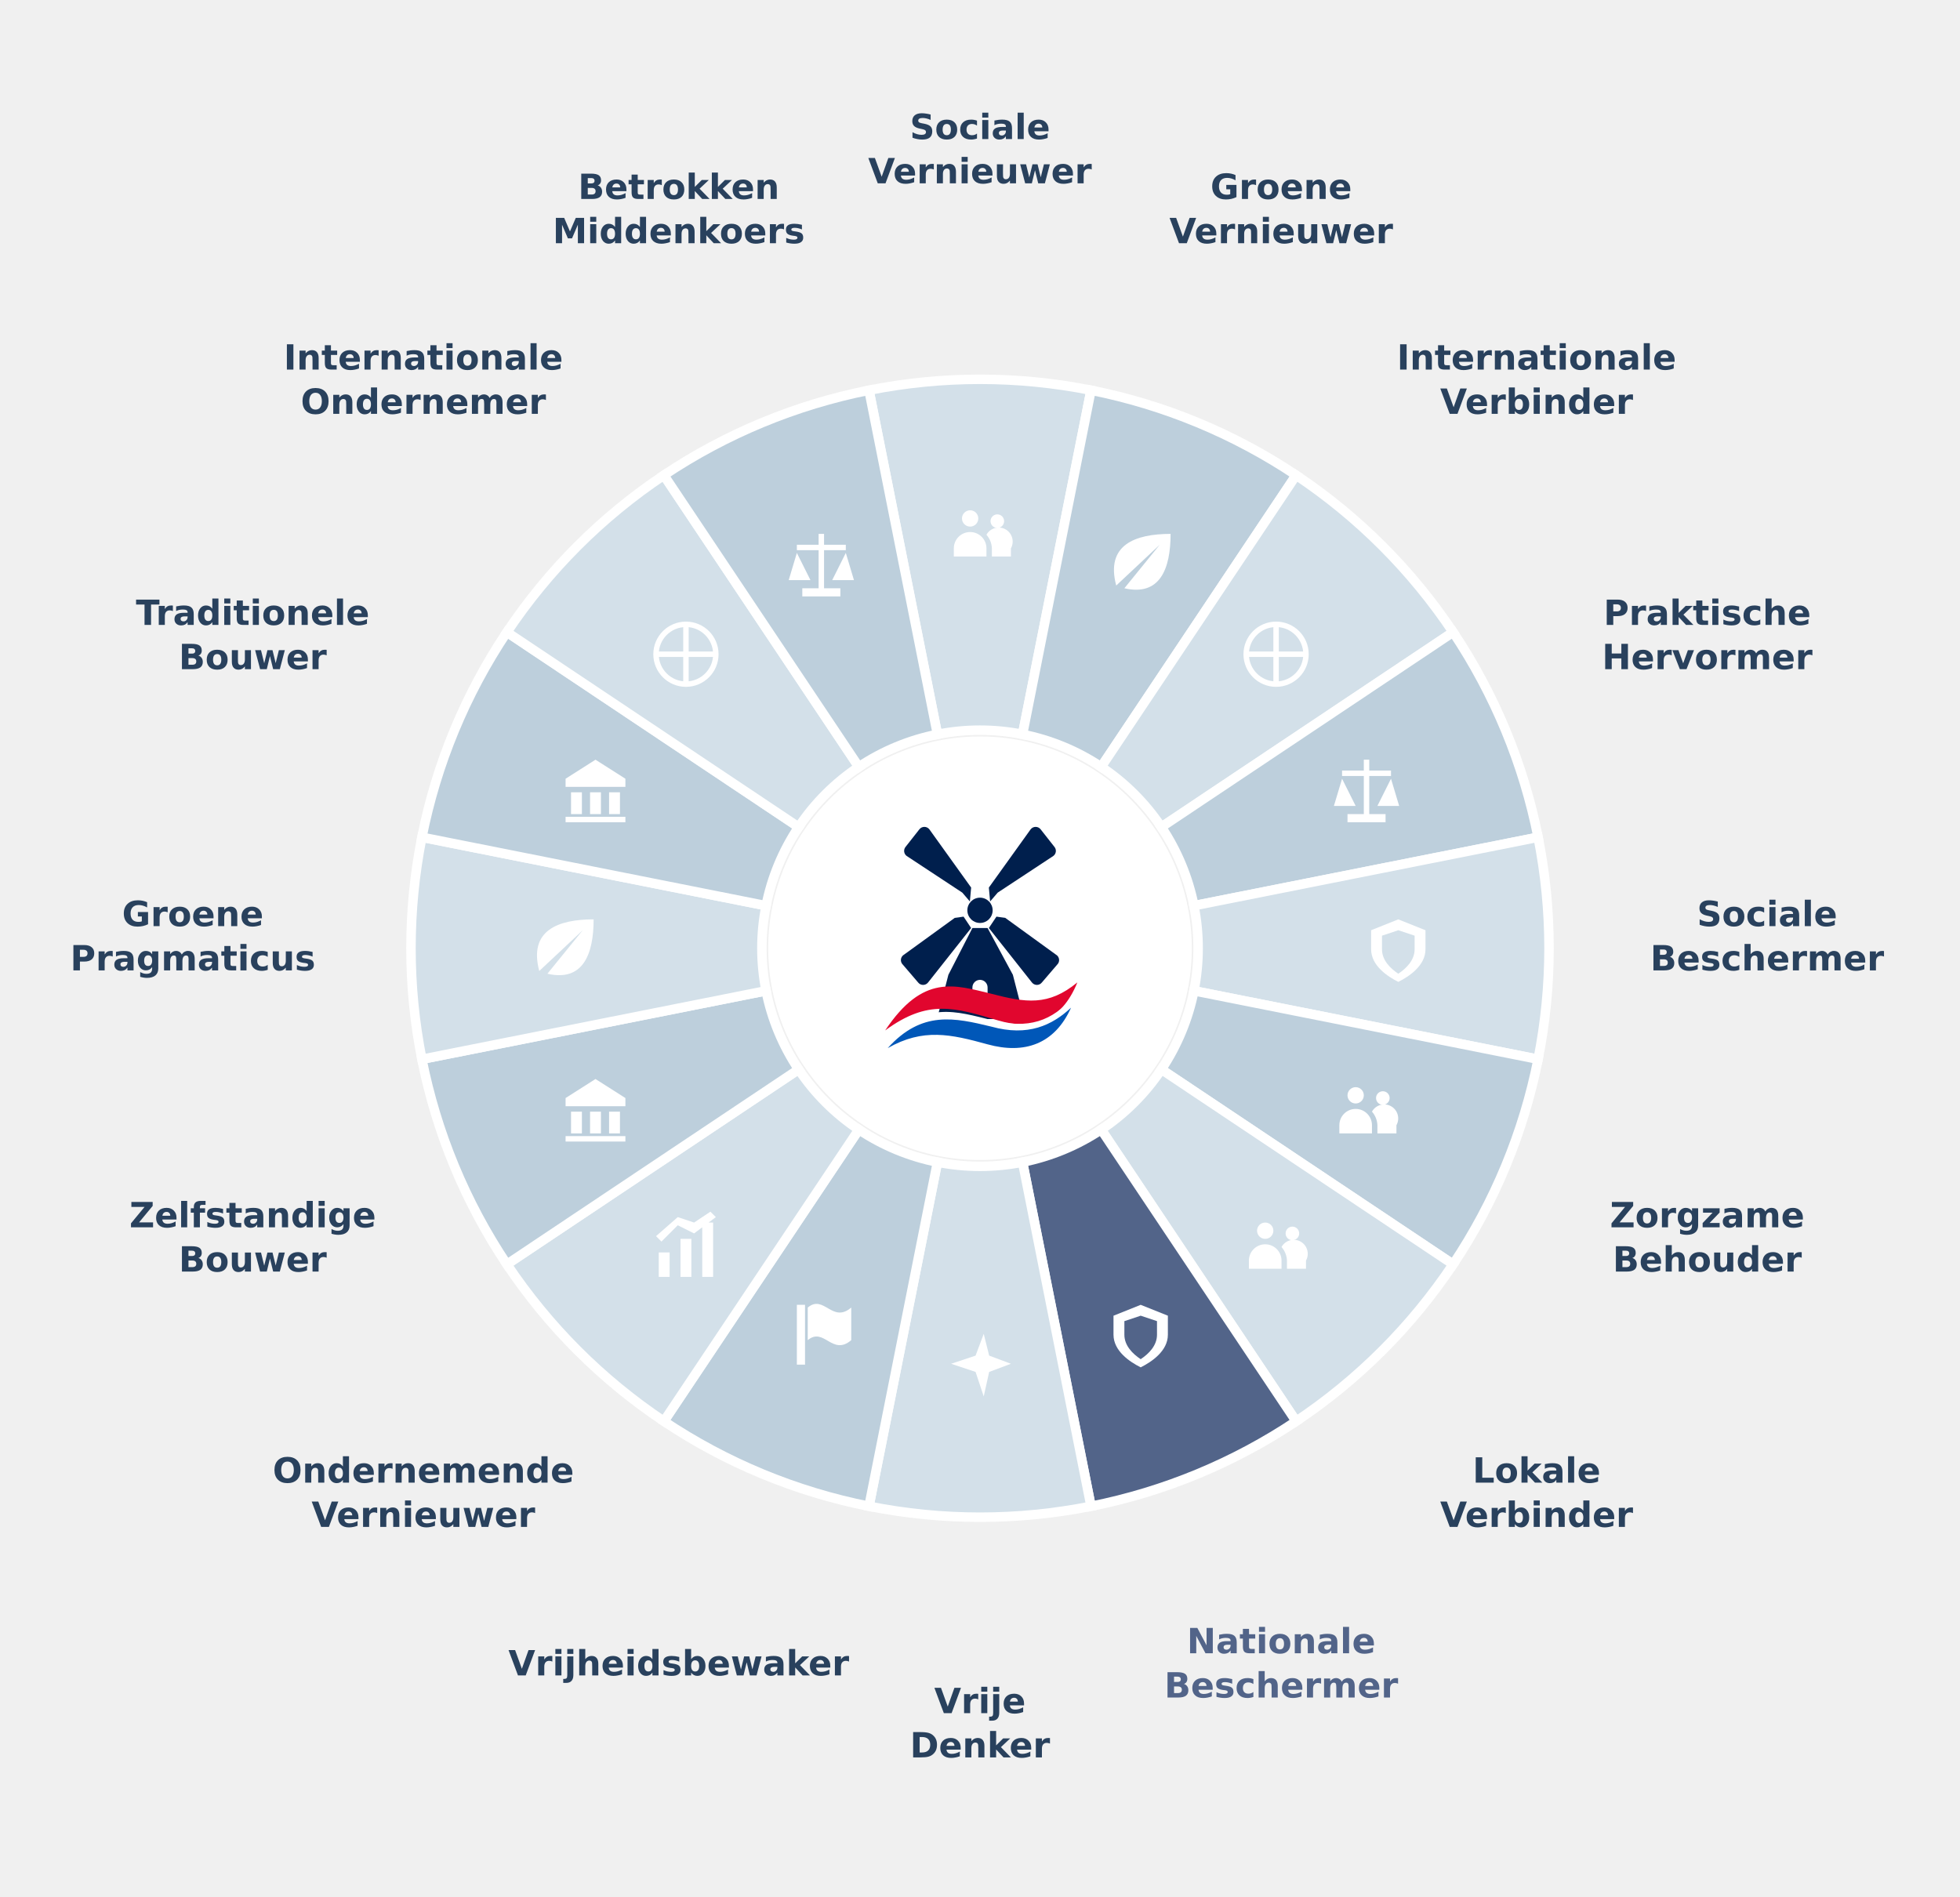
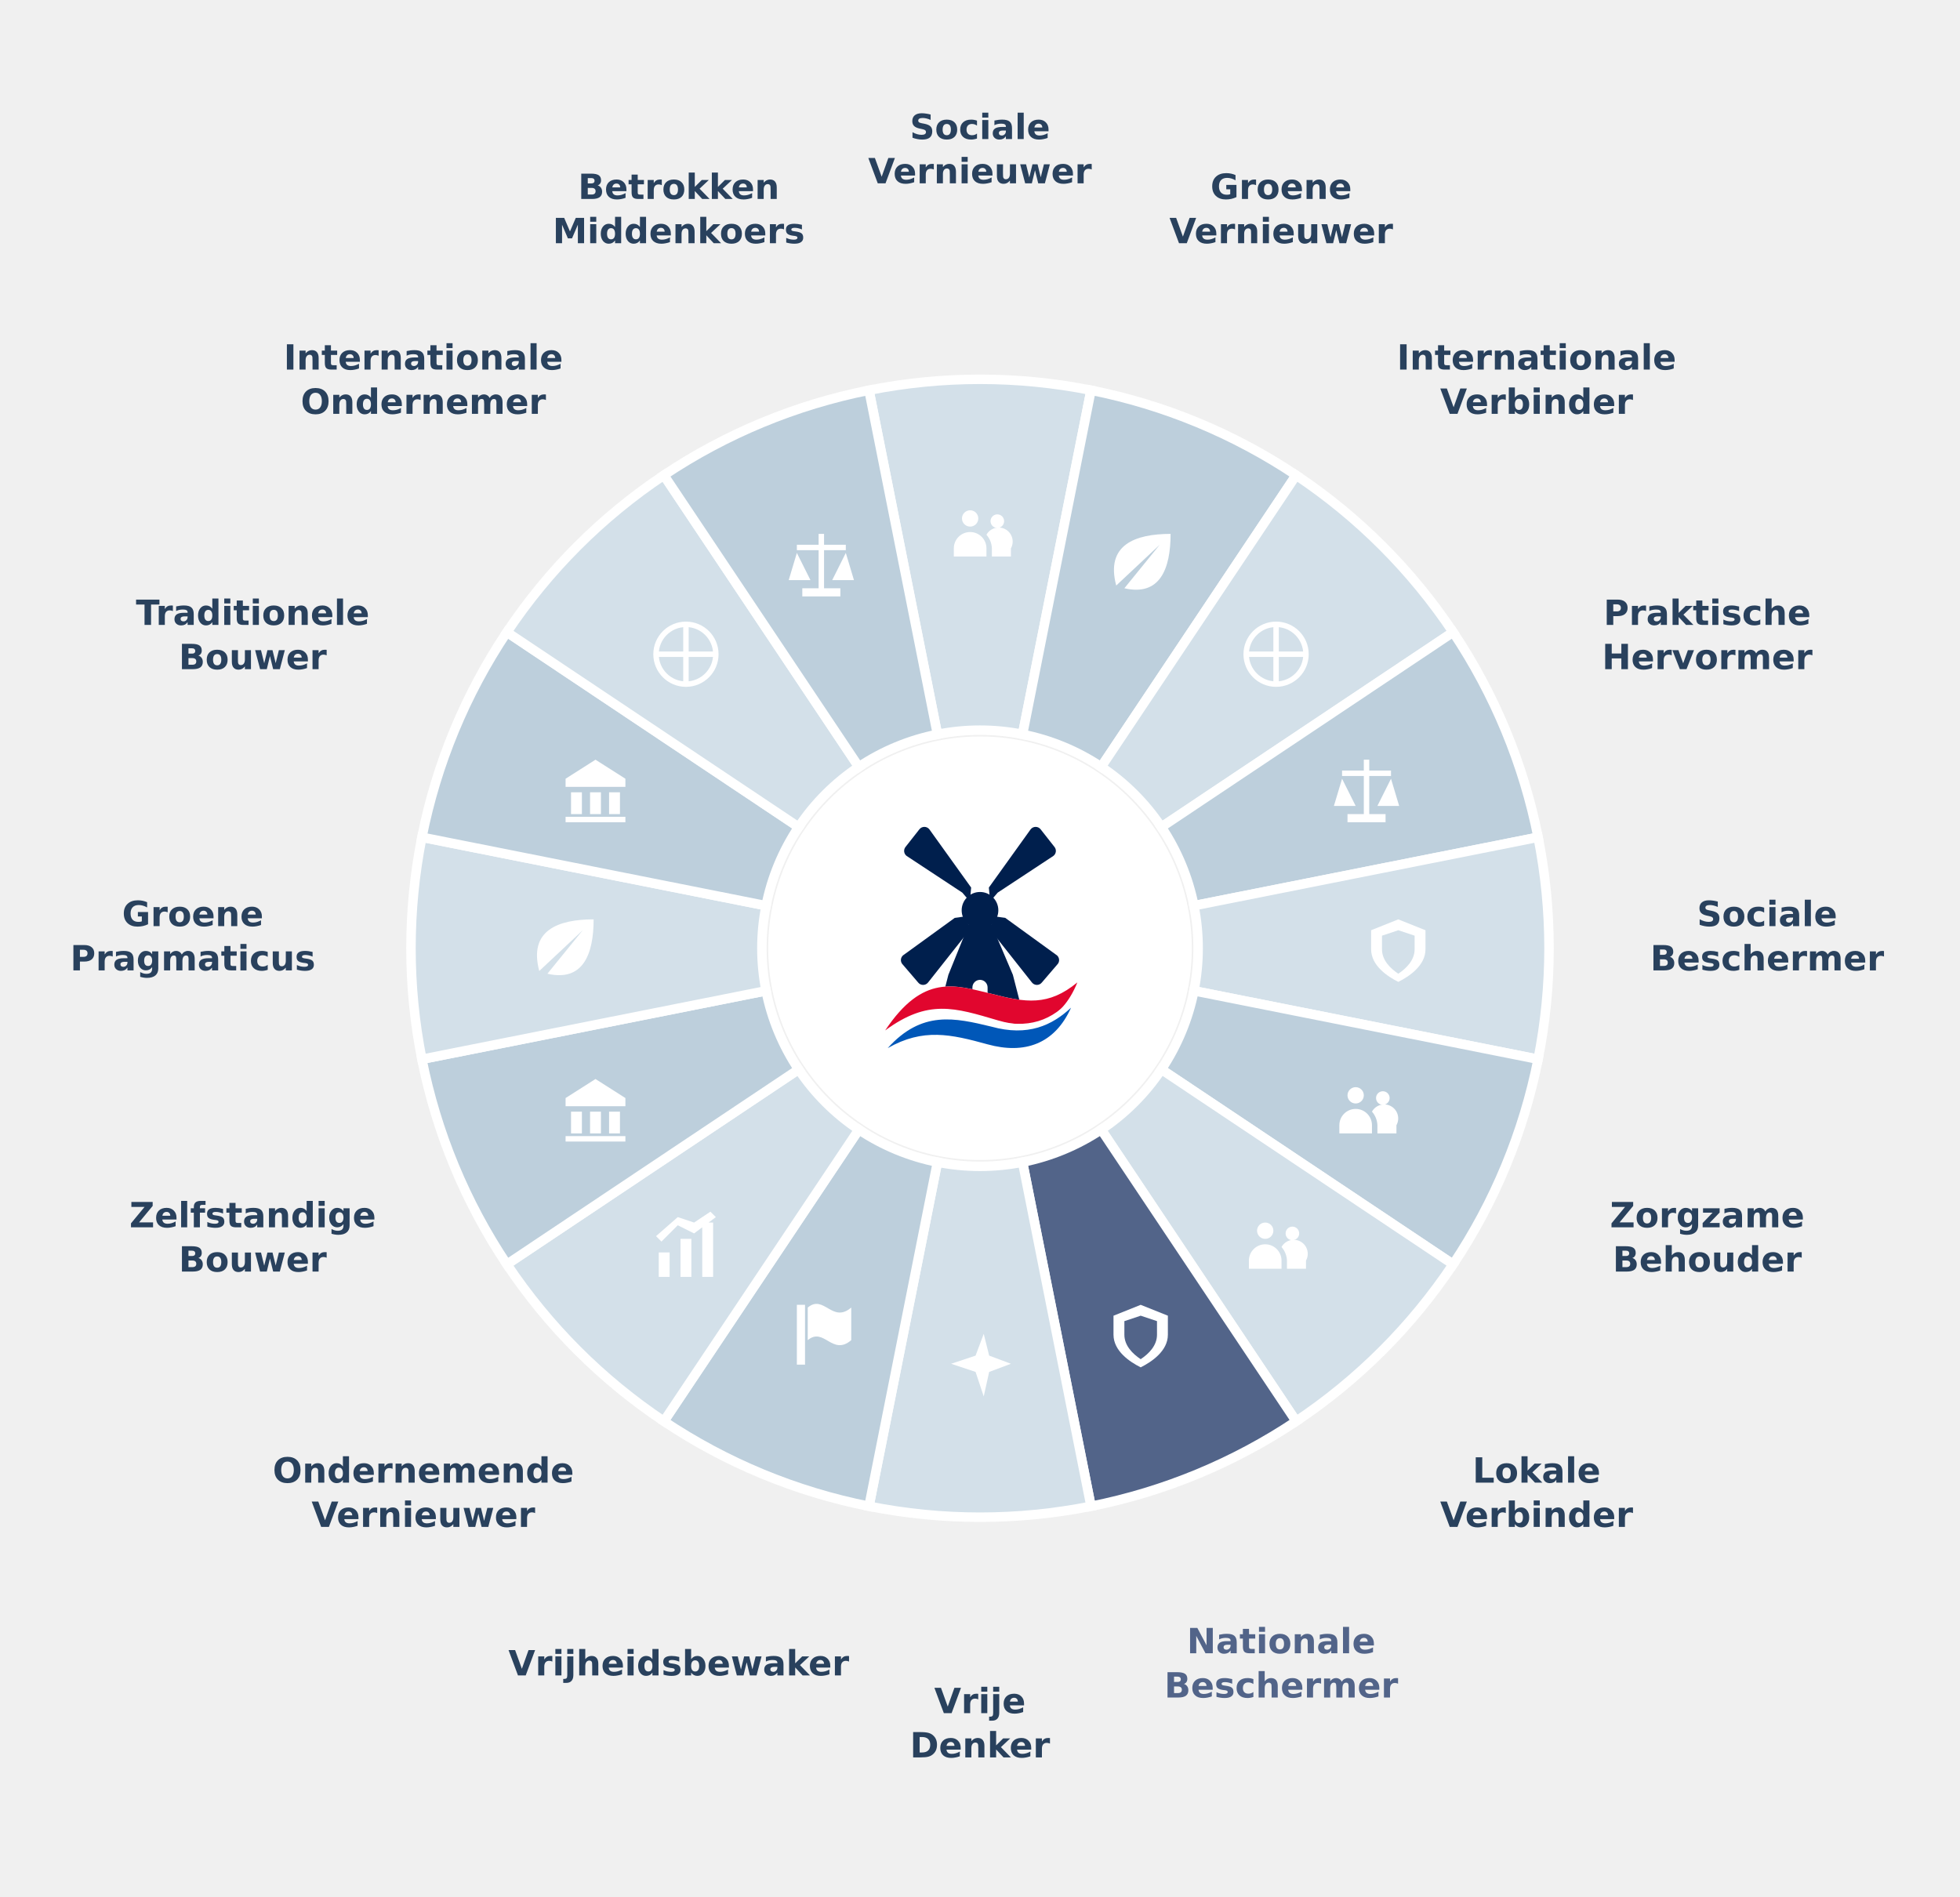
<svg xmlns="http://www.w3.org/2000/svg" viewBox="0 0 620 600">
  <path d="M296.54,232.33L274.88,123.46A180,180 0 0 1 345.12,123.46L323.46,232.33A69,69 0 0 0 296.54,232.33Z" fill="#d3e0e9" stroke="white" stroke-width="3" />
  <g transform="translate(300.00,158.00) scale(.86)" fill="white">
    <circle cx="8" cy="7" r="3" />
    <circle cx="18" cy="8" r="2.5" />
    <path d="M2 21v-3a6 6 0 0 1 12 0v3zm14 0v-3a8 8 0 0 0-2-5 5 5 0 0 1 9 5v3z" />
  </g>
  <text x="310.00" y="44.00" text-anchor="middle" font-family="DejaVu Sans,sans-serif" font-size="11" font-weight="bold" fill="#29415d">Sociale</text>
  <text x="310.00" y="58.00" text-anchor="middle" font-family="DejaVu Sans,sans-serif" font-size="11" font-weight="bold" fill="#29415d">Vernieuwer</text>
  <path d="M323.46,232.33L345.12,123.46A180,180 0 0 1 410.00,150.34L348.33,242.63A69,69 0 0 0 323.46,232.33Z" fill="#bdcfdc" stroke="white" stroke-width="3" />
  <g transform="translate(350.51,168.05) scale(.86)" fill="white">
    <path d="M3 20C-1 5 10 1 23 1c0 13-4 23-17 20L19 5z" />
  </g>
  <text x="405.29" y="62.95" text-anchor="middle" font-family="DejaVu Sans,sans-serif" font-size="11" font-weight="bold" fill="#29415d">Groene</text>
  <text x="405.29" y="76.95" text-anchor="middle" font-family="DejaVu Sans,sans-serif" font-size="11" font-weight="bold" fill="#29415d">Vernieuwer</text>
  <path d="M348.33,242.63L410.00,150.34A180,180 0 0 1 459.66,200.00L367.37,261.67A69,69 0 0 0 348.33,242.63Z" fill="#d3e0e9" stroke="white" stroke-width="3" />
  <g transform="translate(393.34,196.66) scale(.86)" fill="white">
    <path d="M12 0a12 12 0 1 1 0 24 12 12 0 1 1 0-24zM12 2a10 10 0 1 0 0 20 10 10 0 1 0 0-20z" fill-rule="evenodd" />
    <path d="M1 11h22v2H1zM11 1h2v22h-2z" />
  </g>
  <text x="486.07" y="116.93" text-anchor="middle" font-family="DejaVu Sans,sans-serif" font-size="11" font-weight="bold" fill="#29415d">Internationale</text>
  <text x="486.07" y="130.93" text-anchor="middle" font-family="DejaVu Sans,sans-serif" font-size="11" font-weight="bold" fill="#29415d">Verbinder</text>
  <path d="M367.37,261.67L459.66,200.00A180,180 0 0 1 486.54,264.88L377.67,286.54A69,69 0 0 0 367.37,261.67Z" fill="#bdcfdc" stroke="white" stroke-width="3" />
  <g transform="translate(421.95,239.49) scale(.86)" fill="white">
    <path d="M11 1h2v4h8v2h-8v14h6v3H5v-3h6V7H3V5h8zM3 8l5 10H0zm18 0 3 10H16z" />
  </g>
  <text x="540.05" y="197.71" text-anchor="middle" font-family="DejaVu Sans,sans-serif" font-size="11" font-weight="bold" fill="#29415d">Praktische</text>
  <text x="540.05" y="211.71" text-anchor="middle" font-family="DejaVu Sans,sans-serif" font-size="11" font-weight="bold" fill="#29415d">Hervormer</text>
  <path d="M377.67,286.54L486.54,264.88A180,180 0 0 1 486.54,335.12L377.67,313.46A69,69 0 0 0 377.67,286.54Z" fill="#d3e0e9" stroke="white" stroke-width="3" />
  <g transform="translate(432.00,290.00) scale(.86)" fill="white">
    <path d="m12 1 10 4v7c0 6-6 10-10 12C8 22 2 18 2 12V5zm0 4L6 7v5c0 4 3 7 6 9 3-2 6-5 6-9V7z" fill-rule="evenodd" />
  </g>
  <text x="559.00" y="293.00" text-anchor="middle" font-family="DejaVu Sans,sans-serif" font-size="11" font-weight="bold" fill="#29415d">Sociale</text>
  <text x="559.00" y="307.00" text-anchor="middle" font-family="DejaVu Sans,sans-serif" font-size="11" font-weight="bold" fill="#29415d">Beschermer</text>
  <path d="M377.67,313.46L486.54,335.12A180,180 0 0 1 459.66,400.00L367.37,338.33A69,69 0 0 0 377.67,313.46Z" fill="#bdcfdc" stroke="white" stroke-width="3" />
  <g transform="translate(421.95,340.51) scale(.86)" fill="white">
    <circle cx="8" cy="7" r="3" />
    <circle cx="18" cy="8" r="2.5" />
    <path d="M2 21v-3a6 6 0 0 1 12 0v3zm14 0v-3a8 8 0 0 0-2-5 5 5 0 0 1 9 5v3z" />
  </g>
  <text x="540.05" y="388.29" text-anchor="middle" font-family="DejaVu Sans,sans-serif" font-size="11" font-weight="bold" fill="#29415d">Zorgzame</text>
  <text x="540.05" y="402.29" text-anchor="middle" font-family="DejaVu Sans,sans-serif" font-size="11" font-weight="bold" fill="#29415d">Behouder</text>
  <path d="M367.37,338.33L459.66,400.00A180,180 0 0 1 410.00,449.66L348.33,357.37A69,69 0 0 0 367.37,338.33Z" fill="#d3e0e9" stroke="white" stroke-width="3" />
  <g transform="translate(393.34,383.34) scale(.86)" fill="white">
    <circle cx="8" cy="7" r="3" />
    <circle cx="18" cy="8" r="2.5" />
    <path d="M2 21v-3a6 6 0 0 1 12 0v3zm14 0v-3a8 8 0 0 0-2-5 5 5 0 0 1 9 5v3z" />
  </g>
  <text x="486.07" y="469.07" text-anchor="middle" font-family="DejaVu Sans,sans-serif" font-size="11" font-weight="bold" fill="#29415d">Lokale</text>
  <text x="486.07" y="483.07" text-anchor="middle" font-family="DejaVu Sans,sans-serif" font-size="11" font-weight="bold" fill="#29415d">Verbinder</text>
  <path d="M348.33,357.37L410.00,449.66A180,180 0 0 1 345.12,476.54L323.46,367.67A69,69 0 0 0 348.33,357.37Z" fill="#526489" stroke="white" stroke-width="3" />
  <g transform="translate(350.51,411.95) scale(.86)" fill="white">
    <path d="m12 1 10 4v7c0 6-6 10-10 12C8 22 2 18 2 12V5zm0 4L6 7v5c0 4 3 7 6 9 3-2 6-5 6-9V7z" fill-rule="evenodd" />
  </g>
  <text x="405.29" y="523.05" text-anchor="middle" font-family="DejaVu Sans,sans-serif" font-size="11" font-weight="bold" fill="#526489">Nationale</text>
  <text x="405.29" y="537.05" text-anchor="middle" font-family="DejaVu Sans,sans-serif" font-size="11" font-weight="bold" fill="#526489">Beschermer</text>
  <path d="M323.46,367.67L345.12,476.54A180,180 0 0 1 274.88,476.54L296.54,367.67A69,69 0 0 0 323.46,367.67Z" fill="#d3e0e9" stroke="white" stroke-width="3" />
  <g transform="translate(300.00,422.00) scale(.86)" fill="white">
    <path d="m13 0 2 8 8 3-8 3-2 9-3-9-9-3 9-3z" />
  </g>
  <text x="310.00" y="542.00" text-anchor="middle" font-family="DejaVu Sans,sans-serif" font-size="11" font-weight="bold" fill="#29415d">Vrije</text>
  <text x="310.00" y="556.00" text-anchor="middle" font-family="DejaVu Sans,sans-serif" font-size="11" font-weight="bold" fill="#29415d">Denker</text>
  <path d="M296.54,367.67L274.88,476.54A180,180 0 0 1 210.00,449.66L271.67,357.37A69,69 0 0 0 296.54,367.67Z" fill="#bdcfdc" stroke="white" stroke-width="3" />
  <g transform="translate(249.49,411.95) scale(.86)" fill="white">
    <path d="M3 1h3v22H3zm4 1c6-5 9 6 16 0v12c-7 6-10-5-16 0z" />
  </g>
  <text x="214.71" y="530.05" text-anchor="middle" font-family="DejaVu Sans,sans-serif" font-size="11" font-weight="bold" fill="#29415d">Vrijheidsbewaker</text>
  <path d="M271.67,357.37L210.00,449.66A180,180 0 0 1 160.34,400.00L252.63,338.33A69,69 0 0 0 271.67,357.37Z" fill="#d3e0e9" stroke="white" stroke-width="3" />
  <g transform="translate(206.66,383.34) scale(.86)" fill="white">
    <path d="M2 15h4v9H2zm8-5h4v14h-4zm8-6h4v20h-4zM1 9l8-7 6 2 6-4 2 2-8 6-6-3-6 6z" />
  </g>
  <text x="133.93" y="469.07" text-anchor="middle" font-family="DejaVu Sans,sans-serif" font-size="11" font-weight="bold" fill="#29415d">Ondernemende</text>
  <text x="133.93" y="483.07" text-anchor="middle" font-family="DejaVu Sans,sans-serif" font-size="11" font-weight="bold" fill="#29415d">Vernieuwer</text>
  <path d="M252.63,338.33L160.34,400.00A180,180 0 0 1 133.46,335.12L242.33,313.46A69,69 0 0 0 252.63,338.33Z" fill="#bdcfdc" stroke="white" stroke-width="3" />
  <g transform="translate(178.05,340.51) scale(.86)" fill="white">
    <path d="m1 8 11-7 11 7v3H1zm2 5h4v8H3zm7 0h4v8h-4zm7 0h4v8h-4zM1 22h22v2H1z" />
  </g>
  <text x="79.95" y="388.29" text-anchor="middle" font-family="DejaVu Sans,sans-serif" font-size="11" font-weight="bold" fill="#29415d">Zelfstandige</text>
  <text x="79.95" y="402.29" text-anchor="middle" font-family="DejaVu Sans,sans-serif" font-size="11" font-weight="bold" fill="#29415d">Bouwer</text>
  <path d="M242.33,313.46L133.46,335.12A180,180 0 0 1 133.46,264.88L242.33,286.54A69,69 0 0 0 242.33,313.46Z" fill="#d3e0e9" stroke="white" stroke-width="3" />
  <g transform="translate(168.00,290.00) scale(.86)" fill="white">
    <path d="M3 20C-1 5 10 1 23 1c0 13-4 23-17 20L19 5z" />
  </g>
  <text x="61.00" y="293.00" text-anchor="middle" font-family="DejaVu Sans,sans-serif" font-size="11" font-weight="bold" fill="#29415d">Groene</text>
  <text x="61.00" y="307.00" text-anchor="middle" font-family="DejaVu Sans,sans-serif" font-size="11" font-weight="bold" fill="#29415d">Pragmaticus</text>
  <path d="M242.33,286.54L133.46,264.88A180,180 0 0 1 160.34,200.00L252.63,261.67A69,69 0 0 0 242.33,286.54Z" fill="#bdcfdc" stroke="white" stroke-width="3" />
  <g transform="translate(178.05,239.49) scale(.86)" fill="white">
    <path d="m1 8 11-7 11 7v3H1zm2 5h4v8H3zm7 0h4v8h-4zm7 0h4v8h-4zM1 22h22v2H1z" />
  </g>
  <text x="79.95" y="197.71" text-anchor="middle" font-family="DejaVu Sans,sans-serif" font-size="11" font-weight="bold" fill="#29415d">Traditionele</text>
  <text x="79.95" y="211.71" text-anchor="middle" font-family="DejaVu Sans,sans-serif" font-size="11" font-weight="bold" fill="#29415d">Bouwer</text>
  <path d="M252.63,261.67L160.34,200.00A180,180 0 0 1 210.00,150.34L271.67,242.63A69,69 0 0 0 252.63,261.67Z" fill="#d3e0e9" stroke="white" stroke-width="3" />
  <g transform="translate(206.66,196.66) scale(.86)" fill="white">
    <path d="M12 0a12 12 0 1 1 0 24 12 12 0 1 1 0-24zM12 2a10 10 0 1 0 0 20 10 10 0 1 0 0-20z" fill-rule="evenodd" />
    <path d="M1 11h22v2H1zM11 1h2v22h-2z" />
  </g>
  <text x="133.93" y="116.93" text-anchor="middle" font-family="DejaVu Sans,sans-serif" font-size="11" font-weight="bold" fill="#29415d">Internationale</text>
  <text x="133.93" y="130.93" text-anchor="middle" font-family="DejaVu Sans,sans-serif" font-size="11" font-weight="bold" fill="#29415d">Ondernemer</text>
  <path d="M271.67,242.63L210.00,150.34A180,180 0 0 1 274.88,123.46L296.54,232.33A69,69 0 0 0 271.67,242.63Z" fill="#bdcfdc" stroke="white" stroke-width="3" />
  <g transform="translate(249.49,168.05) scale(.86)" fill="white">
    <path d="M11 1h2v4h8v2h-8v14h6v3H5v-3h6V7H3V5h8zM3 8l5 10H0zm18 0 3 10H16z" />
  </g>
  <text x="214.71" y="62.95" text-anchor="middle" font-family="DejaVu Sans,sans-serif" font-size="11" font-weight="bold" fill="#29415d">Betrokken</text>
  <text x="214.71" y="76.95" text-anchor="middle" font-family="DejaVu Sans,sans-serif" font-size="11" font-weight="bold" fill="#29415d">Middenkoers</text>
  <circle cx="310" cy="300" r="67" fill="white" />
  <g transform="translate(278,260) scale(.40)">
    <g fill="#001f4d">
      <path d="m72 63-6-7L22 27a5 5 0 0 1-1-7L32 6a5 5 0 0 1 8 0l33 46z" />
      <path d="m88 63 6-7 44-29a5 5 0 0 0 1-7L128 6a5 5 0 0 0-8 0L87 52z" />
      <path d="m67 75-7 1-40 29a5 5 0 0 0-1 8l12 14a5 5 0 0 0 8 0l34-43z" />
      <path d="m93 75 7 1 40 29a5 5 0 0 1 1 8l-12 14a5 5 0 0 1-8 0L87 84z" />
-       <path d="m74 84-19 37-9 35h69l-9-35-20-37z" />
-       <circle cx="80" cy="70" r="10" />
+       <path d="M74 74 55 121l-9 35h69l-9-35-20-47z" />
+       <circle cx="80" cy="70" r="14.5" />
    </g>
    <path d="M74 131a6 6 0 0 1 12 0v14H74z" fill="#fff" />
+     <path d="M5 165c30-45 55-36 84-29 27 7 45 10 68-9-1 4-2 7-3.5 10.5L152 147c-13 29-37 37-66 29-29-8-51-13-79 3z" fill="#fff" />
    <path d="M5 165c30-45 55-36 84-29 27 7 45 10 68-9-13 32-36 38-63 30-34-10-55-17-89 8" fill="#e1062e" />
    <path d="M5 174c32-33 56-24 85-17 28 7 47 1 64-19-9 28-36 40-65 31-33-10-54-13-84 5" fill="#fff" />
    <path d="M7 179c27-30 53-24 82-17 29 8 48-1 63-15-13 29-37 37-66 29-29-8-51-13-79 3" fill="#0057b8" />
  </g>
</svg>
